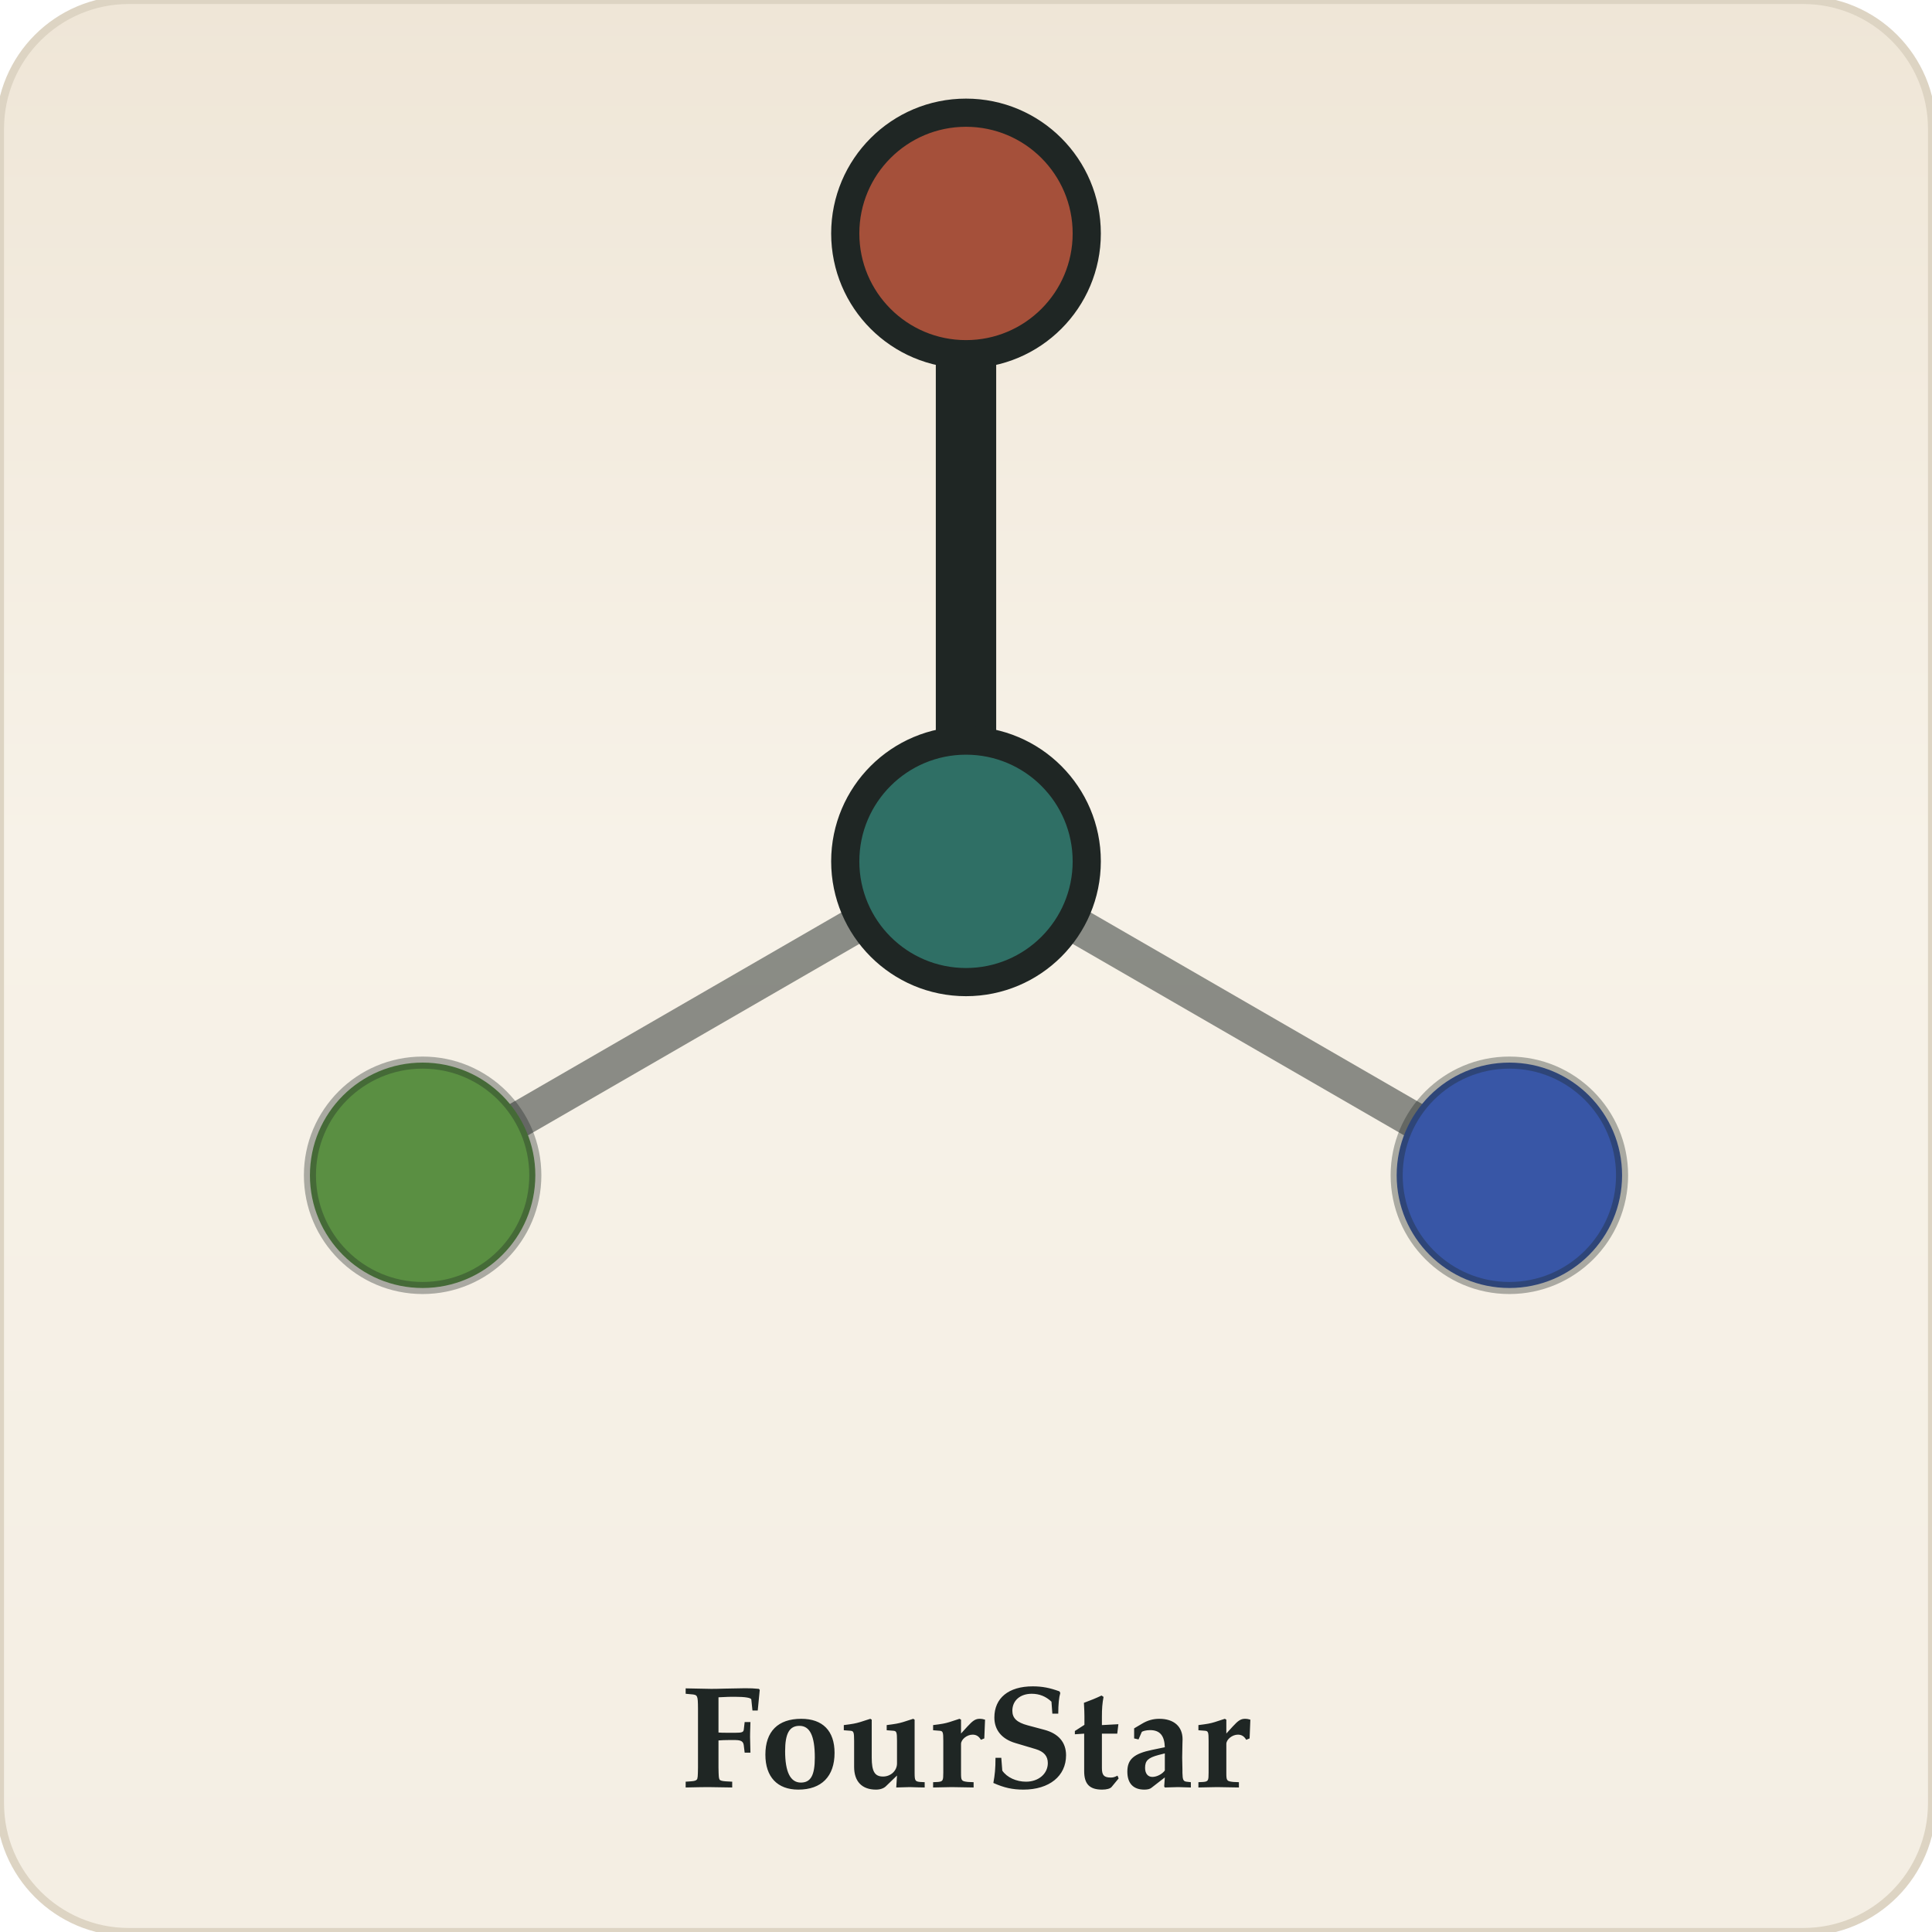
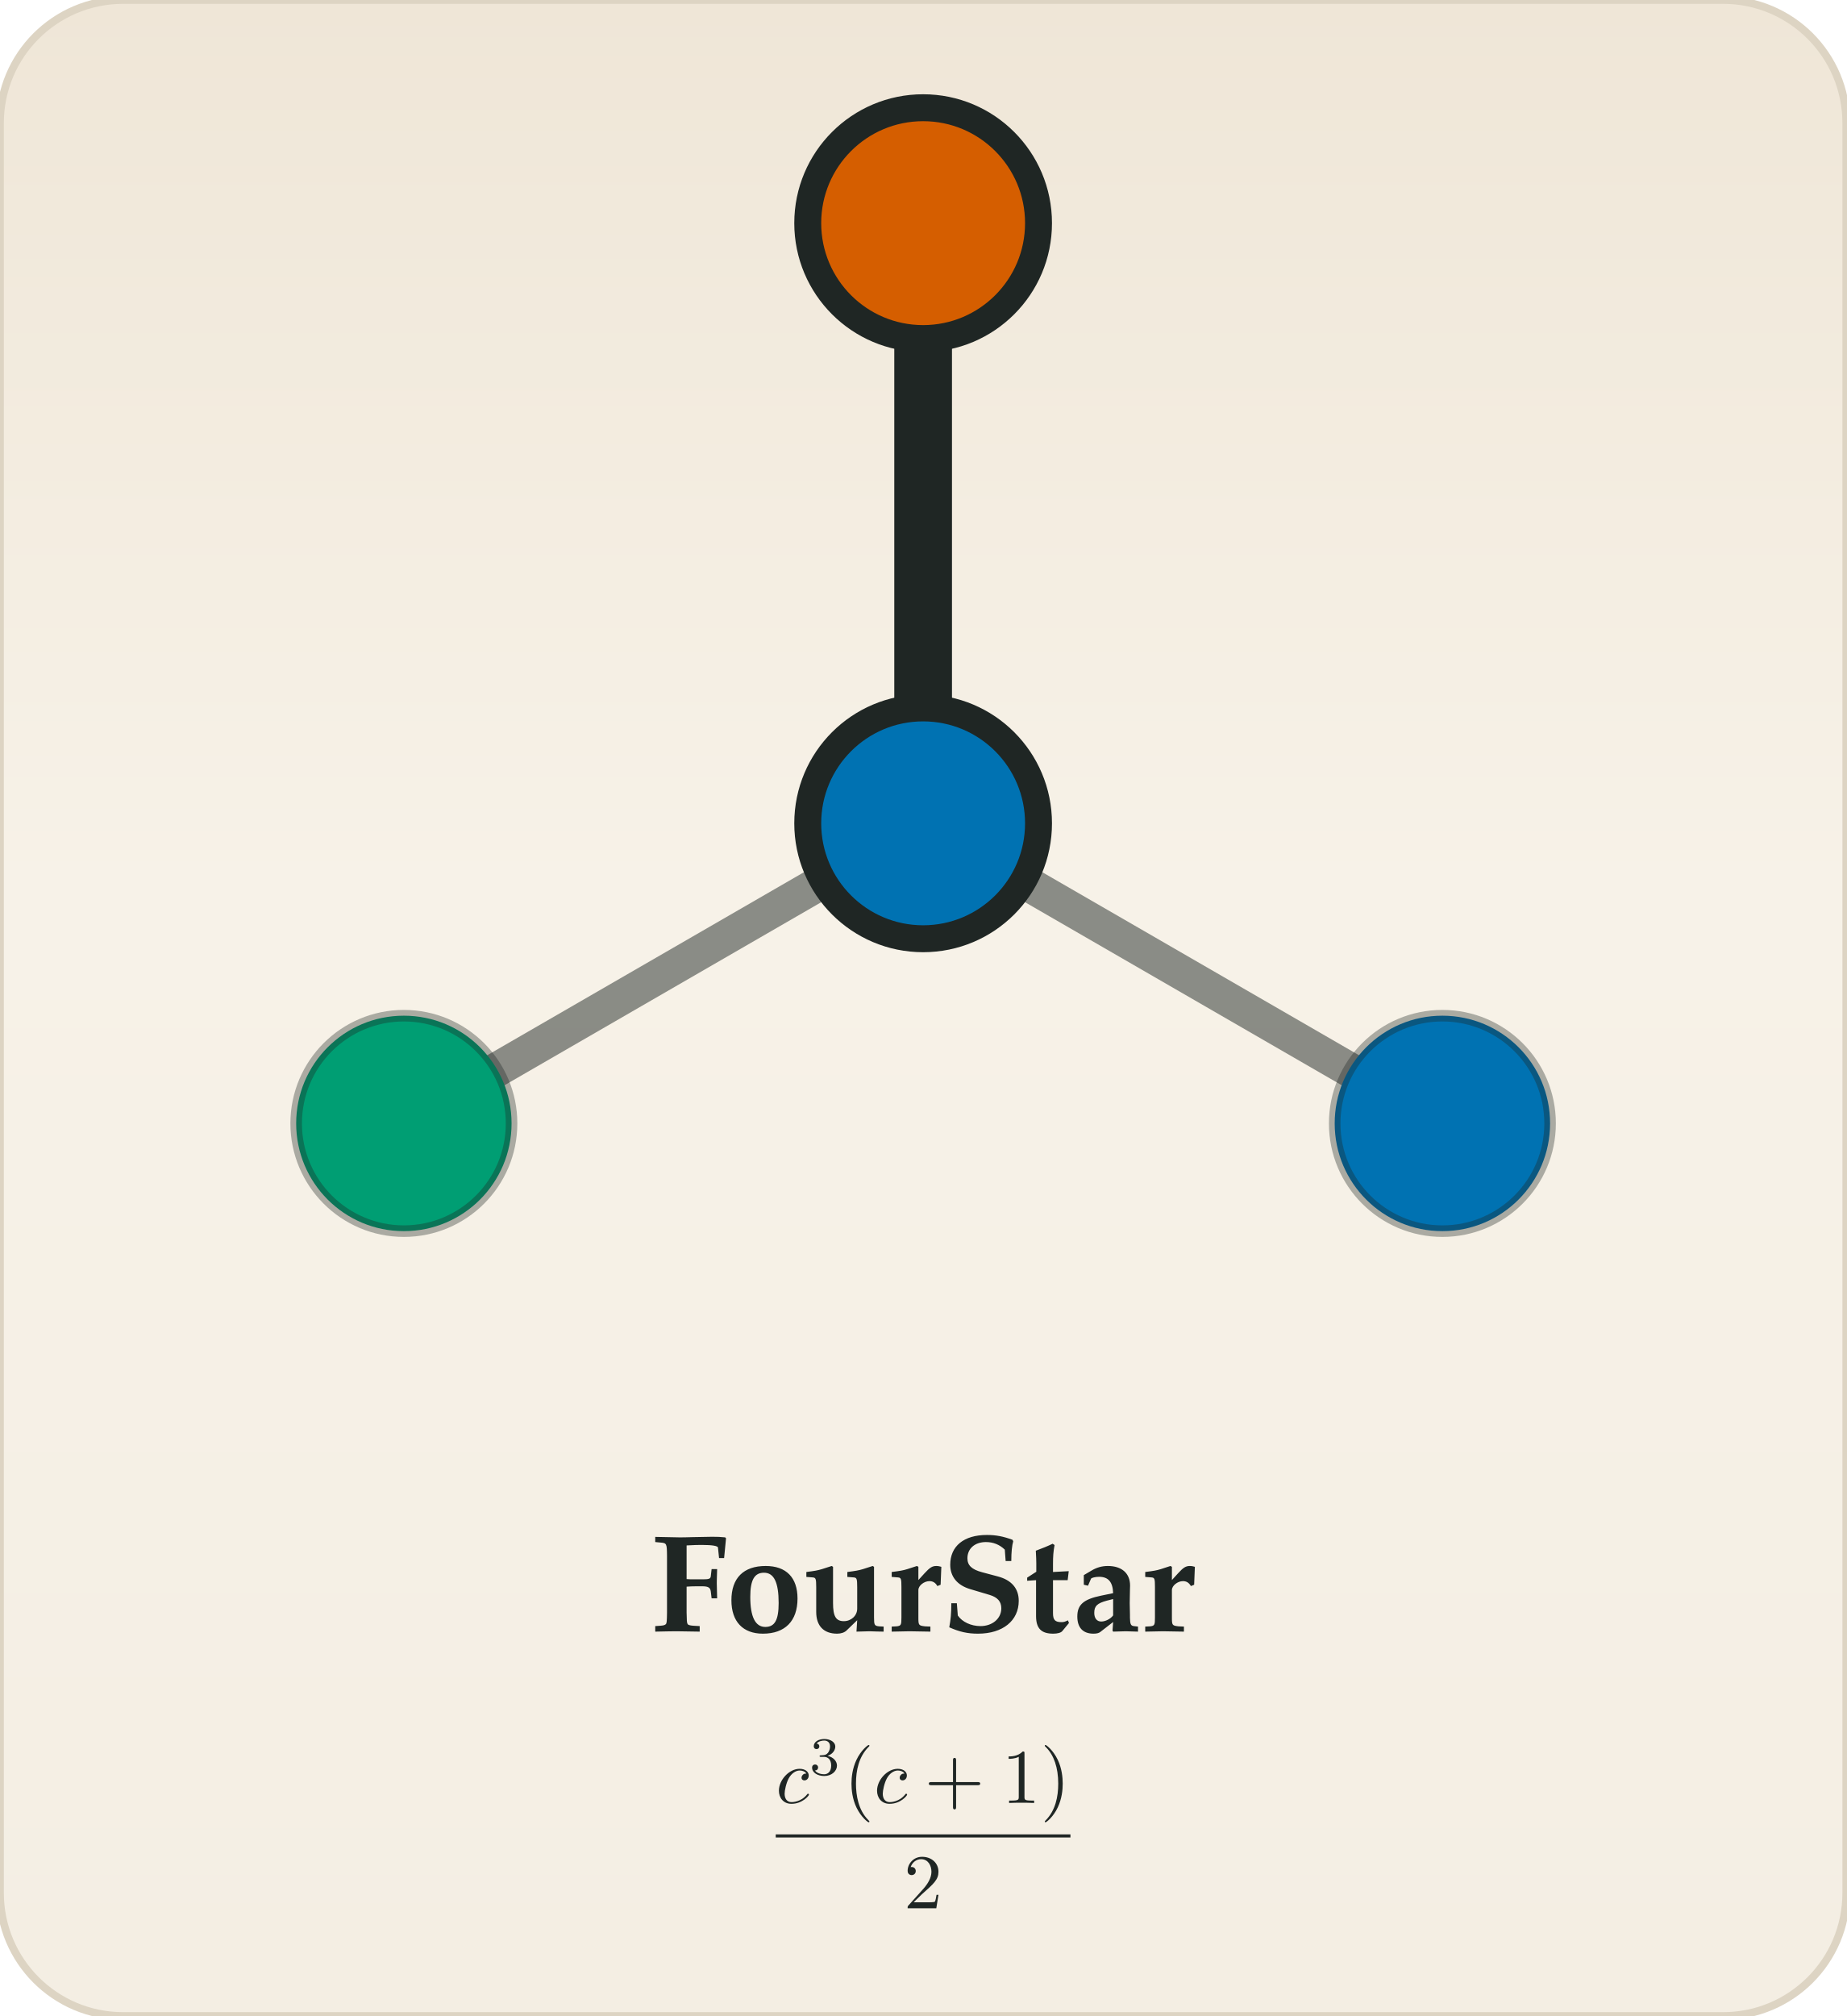
- <svg xmlns="http://www.w3.org/2000/svg" viewBox="0 0 240 240" width="240" height="240" role="img" aria-label="FourStar (orbit 4)">
+ <svg xmlns="http://www.w3.org/2000/svg" xmlns:xlink="http://www.w3.org/1999/xlink" viewBox="0 0 240 262" width="240" height="262" role="img" aria-label="FourStar (orbit 4)">
  <defs>
-     <linearGradient id="paper" x1="0" y1="0" x2="0" y2="240" gradientUnits="userSpaceOnUse">
+     <linearGradient id="paper" x1="0" y1="0" x2="0" y2="262" gradientUnits="userSpaceOnUse">
      <stop offset="0" stop-color="#efe6d7" />
      <stop offset="0.44" stop-color="#f7f2e8" />
      <stop offset="1" stop-color="#f4eee3" />
    </linearGradient>
  </defs>
-   <rect width="240" height="240" rx="16" fill="url(#paper)" stroke="#ddd4c3" stroke-width="1" />
+   <rect width="240" height="262" rx="16" fill="url(#paper)" stroke="#ddd4c3" stroke-width="1" />
  <line x1="120.0" y1="107.0" x2="187.5" y2="146.0" stroke="#1f2624" stroke-opacity="0.5" stroke-width="4.5" stroke-linecap="round" />
  <line x1="120.0" y1="107.0" x2="52.5" y2="146.0" stroke="#1f2624" stroke-opacity="0.5" stroke-width="4.5" stroke-linecap="round" />
  <line x1="120.0" y1="107.0" x2="120.0" y2="29.0" stroke="#1f2624" stroke-width="7.5" stroke-linecap="round" />
-   <circle cx="120.0" cy="107.0" r="15" fill="#2f6f65" stroke="#1f2624" stroke-width="3.5" stroke-opacity="1.0" />
-   <circle cx="120.0" cy="29.0" r="15" fill="#a5503a" stroke="#1f2624" stroke-width="3.5" stroke-opacity="1.0" />
-   <circle cx="187.5" cy="146.0" r="14" fill="#3856a6" stroke="#1f2624" stroke-width="1.5" stroke-opacity="0.35" />
-   <circle cx="52.5" cy="146.0" r="14" fill="#5a8f42" stroke="#1f2624" stroke-width="1.5" stroke-opacity="0.35" />
-   <text x="120.0" y="222" text-anchor="middle" font-family="Iowan Old Style, Palatino Linotype, Book Antiqua, Georgia, serif" font-size="18" font-weight="600" fill="#1f2624">FourStar</text>
+   <circle cx="120.0" cy="107.0" r="15" fill="#0072B2" stroke="#1f2624" stroke-width="3.5" stroke-opacity="1.0" />
+   <circle cx="120.0" cy="29.0" r="15" fill="#D55E00" stroke="#1f2624" stroke-width="3.5" stroke-opacity="1.0" />
+   <circle cx="187.5" cy="146.0" r="14" fill="#0072B2" stroke="#1f2624" stroke-width="1.5" stroke-opacity="0.35" />
+   <circle cx="52.5" cy="146.0" r="14" fill="#009E73" stroke="#1f2624" stroke-width="1.5" stroke-opacity="0.35" />
+   <text x="120.0" y="212" text-anchor="middle" font-family="Iowan Old Style, Palatino Linotype, Book Antiqua, Georgia, serif" font-size="18" font-weight="600" fill="#1f2624">FourStar</text>
+   <svg x="100.84" y="226.00" width="38.31" height="22.00" viewBox="-68.812 -70.144 37.999 21.82" overflow="visible">
+     <g fill="#1f2624">
+       <defs>
+         <path id="f4_g1-40" d="M3.298 2.391C3.298 2.361 3.298 2.341 3.128 2.172C1.883 .917 1.564-.966 1.564-2.491C1.564-4.224 1.943-5.958 3.168-7.203C3.298-7.323 3.298-7.342 3.298-7.372C3.298-7.442 3.258-7.472 3.198-7.472C3.098-7.472 2.202-6.795 1.614-5.529C1.106-4.433 .986-3.328 .986-2.491C.986-1.714 1.096-.508 1.644 .618C2.242 1.843 3.098 2.491 3.198 2.491C3.258 2.491 3.298 2.461 3.298 2.391Z" />
+         <path id="f4_g1-41" d="M2.879-2.491C2.879-3.268 2.77-4.473 2.222-5.599C1.624-6.824 .767-7.472 .667-7.472C.608-7.472 .568-7.432 .568-7.372C.568-7.342 .568-7.323 .757-7.143C1.733-6.157 2.301-4.573 2.301-2.491C2.301-.787 1.933 .966 .697 2.222C.568 2.341 .568 2.361 .568 2.391C.568 2.451 .608 2.491 .667 2.491C.767 2.491 1.664 1.813 2.252 .548C2.76-.548 2.879-1.654 2.879-2.491Z" />
+         <path id="f4_g1-43" d="M4.075-2.291H6.854C6.994-2.291 7.183-2.291 7.183-2.491S6.994-2.69 6.854-2.69H4.075V-5.479C4.075-5.619 4.075-5.808 3.875-5.808S3.676-5.619 3.676-5.479V-2.69H.887C.747-2.69 .558-2.69 .558-2.491S.747-2.291 .887-2.291H3.676V.498C3.676 .638 3.676 .827 3.875 .827S4.075 .638 4.075 .498V-2.291Z" />
+         <path id="f4_g1-49" d="M2.929-6.376C2.929-6.615 2.929-6.635 2.7-6.635C2.082-5.998 1.205-5.998 .887-5.998V-5.689C1.086-5.689 1.674-5.689 2.192-5.948V-.787C2.192-.428 2.162-.309 1.265-.309H.946V0C1.295-.03 2.162-.03 2.56-.03S3.826-.03 4.174 0V-.309H3.856C2.959-.309 2.929-.418 2.929-.787V-6.376Z" />
+         <path id="f4_g1-50" d="M1.265-.767L2.321-1.793C3.875-3.168 4.473-3.706 4.473-4.702C4.473-5.838 3.577-6.635 2.361-6.635C1.235-6.635 .498-5.719 .498-4.832C.498-4.274 .996-4.274 1.026-4.274C1.196-4.274 1.544-4.394 1.544-4.802C1.544-5.061 1.365-5.32 1.016-5.32C.936-5.32 .917-5.32 .887-5.31C1.116-5.958 1.654-6.326 2.232-6.326C3.138-6.326 3.567-5.519 3.567-4.702C3.567-3.905 3.068-3.118 2.521-2.501L.608-.369C.498-.259 .498-.239 .498 0H4.194L4.473-1.733H4.224C4.174-1.435 4.105-.996 4.005-.847C3.935-.767 3.278-.767 3.059-.767H1.265Z" />
+         <path id="f4_g2-51" d="M1.904-2.329C2.448-2.329 2.838-1.953 2.838-1.206C2.838-.342 2.336-.084 1.932-.084C1.653-.084 1.039-.16 .746-.572C1.074-.586 1.151-.816 1.151-.962C1.151-1.186 .983-1.346 .767-1.346C.572-1.346 .377-1.227 .377-.941C.377-.286 1.102 .139 1.946 .139C2.915 .139 3.585-.509 3.585-1.206C3.585-1.75 3.138-2.294 2.371-2.455C3.103-2.72 3.368-3.243 3.368-3.668C3.368-4.219 2.734-4.631 1.96-4.631S.593-4.254 .593-3.696C.593-3.459 .746-3.327 .955-3.327C1.172-3.327 1.311-3.487 1.311-3.682C1.311-3.884 1.172-4.031 .955-4.045C1.2-4.352 1.681-4.428 1.939-4.428C2.253-4.428 2.692-4.275 2.692-3.668C2.692-3.375 2.594-3.055 2.413-2.838C2.183-2.573 1.988-2.559 1.639-2.538C1.465-2.525 1.451-2.525 1.416-2.518C1.402-2.518 1.346-2.504 1.346-2.427C1.346-2.329 1.409-2.329 1.527-2.329H1.904Z" />
+         <path id="f4_g0-99" d="M3.945-3.786C3.786-3.786 3.646-3.786 3.507-3.646C3.347-3.497 3.328-3.328 3.328-3.258C3.328-3.019 3.507-2.909 3.696-2.909C3.985-2.909 4.254-3.148 4.254-3.547C4.254-4.035 3.786-4.403 3.078-4.403C1.733-4.403 .408-2.979 .408-1.574C.408-.677 .986 .11 2.022 .11C3.447 .11 4.284-.946 4.284-1.066C4.284-1.126 4.224-1.196 4.164-1.196C4.115-1.196 4.095-1.176 4.035-1.096C3.248-.11 2.162-.11 2.042-.11C1.415-.11 1.146-.598 1.146-1.196C1.146-1.604 1.345-2.57 1.684-3.188C1.993-3.756 2.54-4.184 3.088-4.184C3.427-4.184 3.806-4.055 3.945-3.786Z" />
+       </defs>
+       <g id="f4_page">
+         <use x="-68.812" y="-61.898" xlink:href="#f4_g0-99" />
+         <use x="-64.501" y="-65.513" xlink:href="#f4_g2-51" />
+         <use x="-60.031" y="-61.898" xlink:href="#f4_g1-40" />
+         <use x="-56.157" y="-61.898" xlink:href="#f4_g0-99" />
+         <use x="-49.632" y="-61.898" xlink:href="#f4_g1-43" />
+         <use x="-39.669" y="-61.898" xlink:href="#f4_g1-49" />
+         <use x="-34.688" y="-61.898" xlink:href="#f4_g1-41" />
+         <rect x="-68.812" y="-57.848" height=".398" width="37.999" />
+         <use x="-52.303" y="-48.324" xlink:href="#f4_g1-50" />
+       </g>
+     </g>
+   </svg>
</svg>
